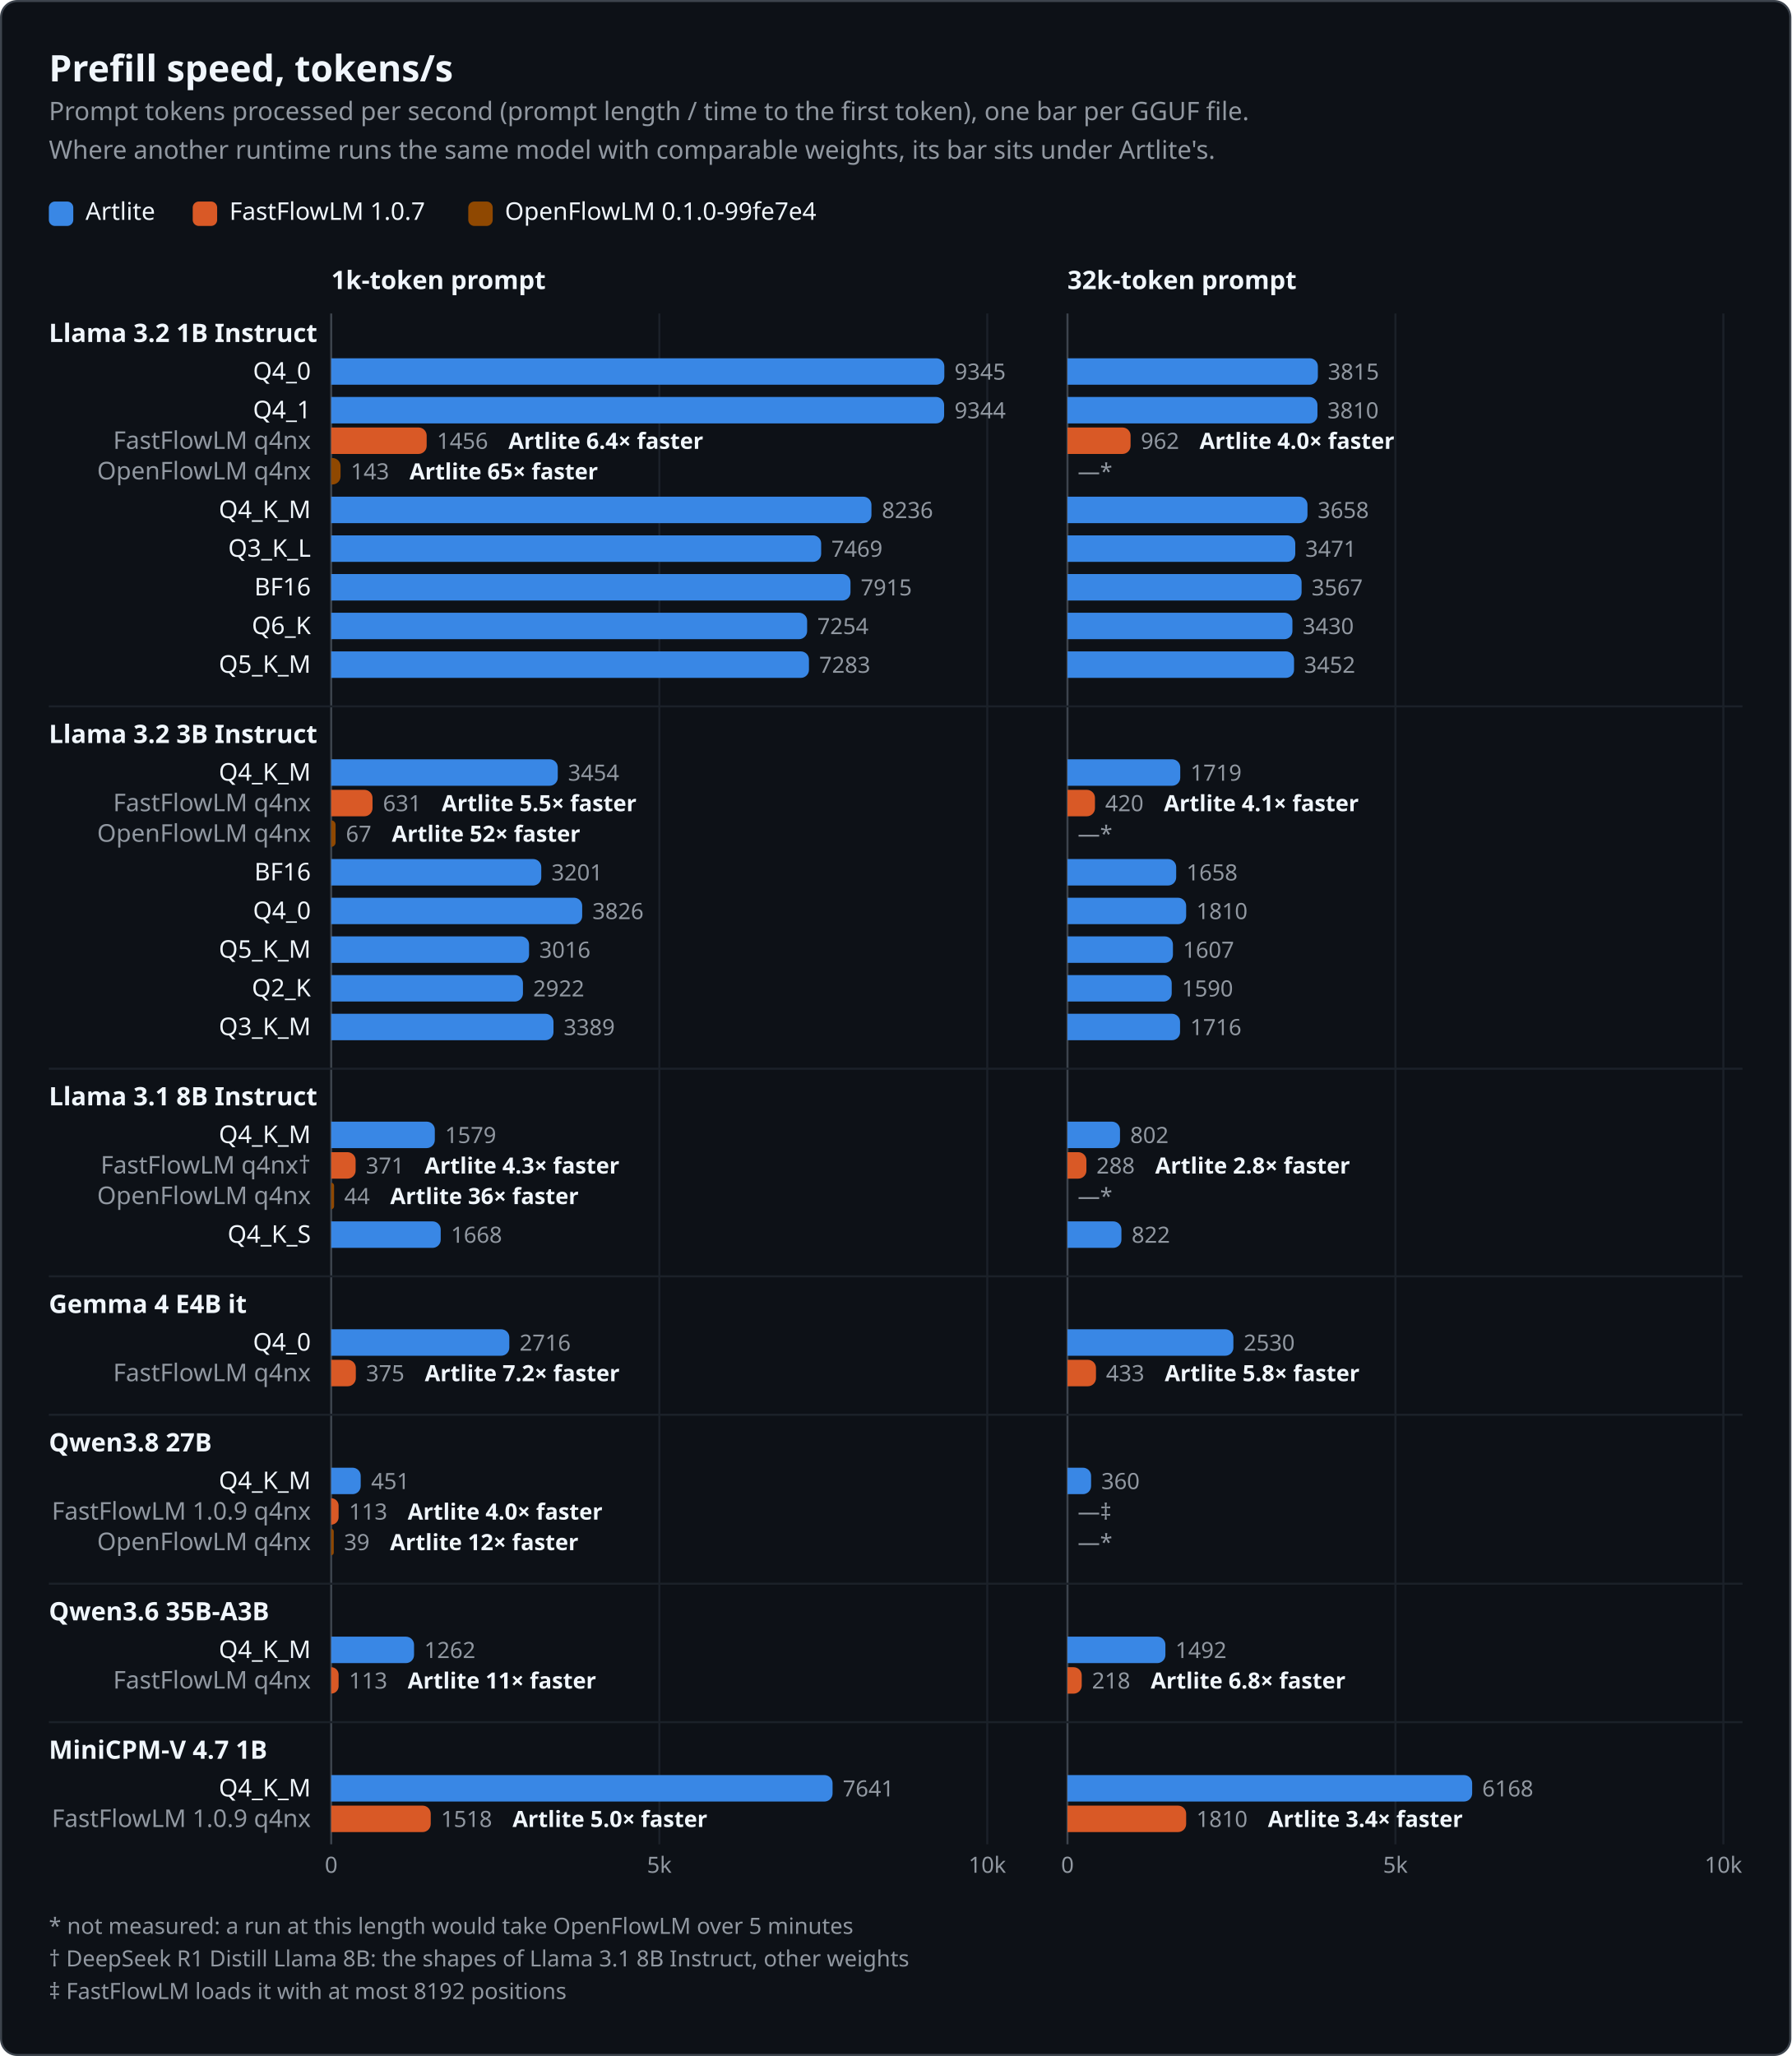
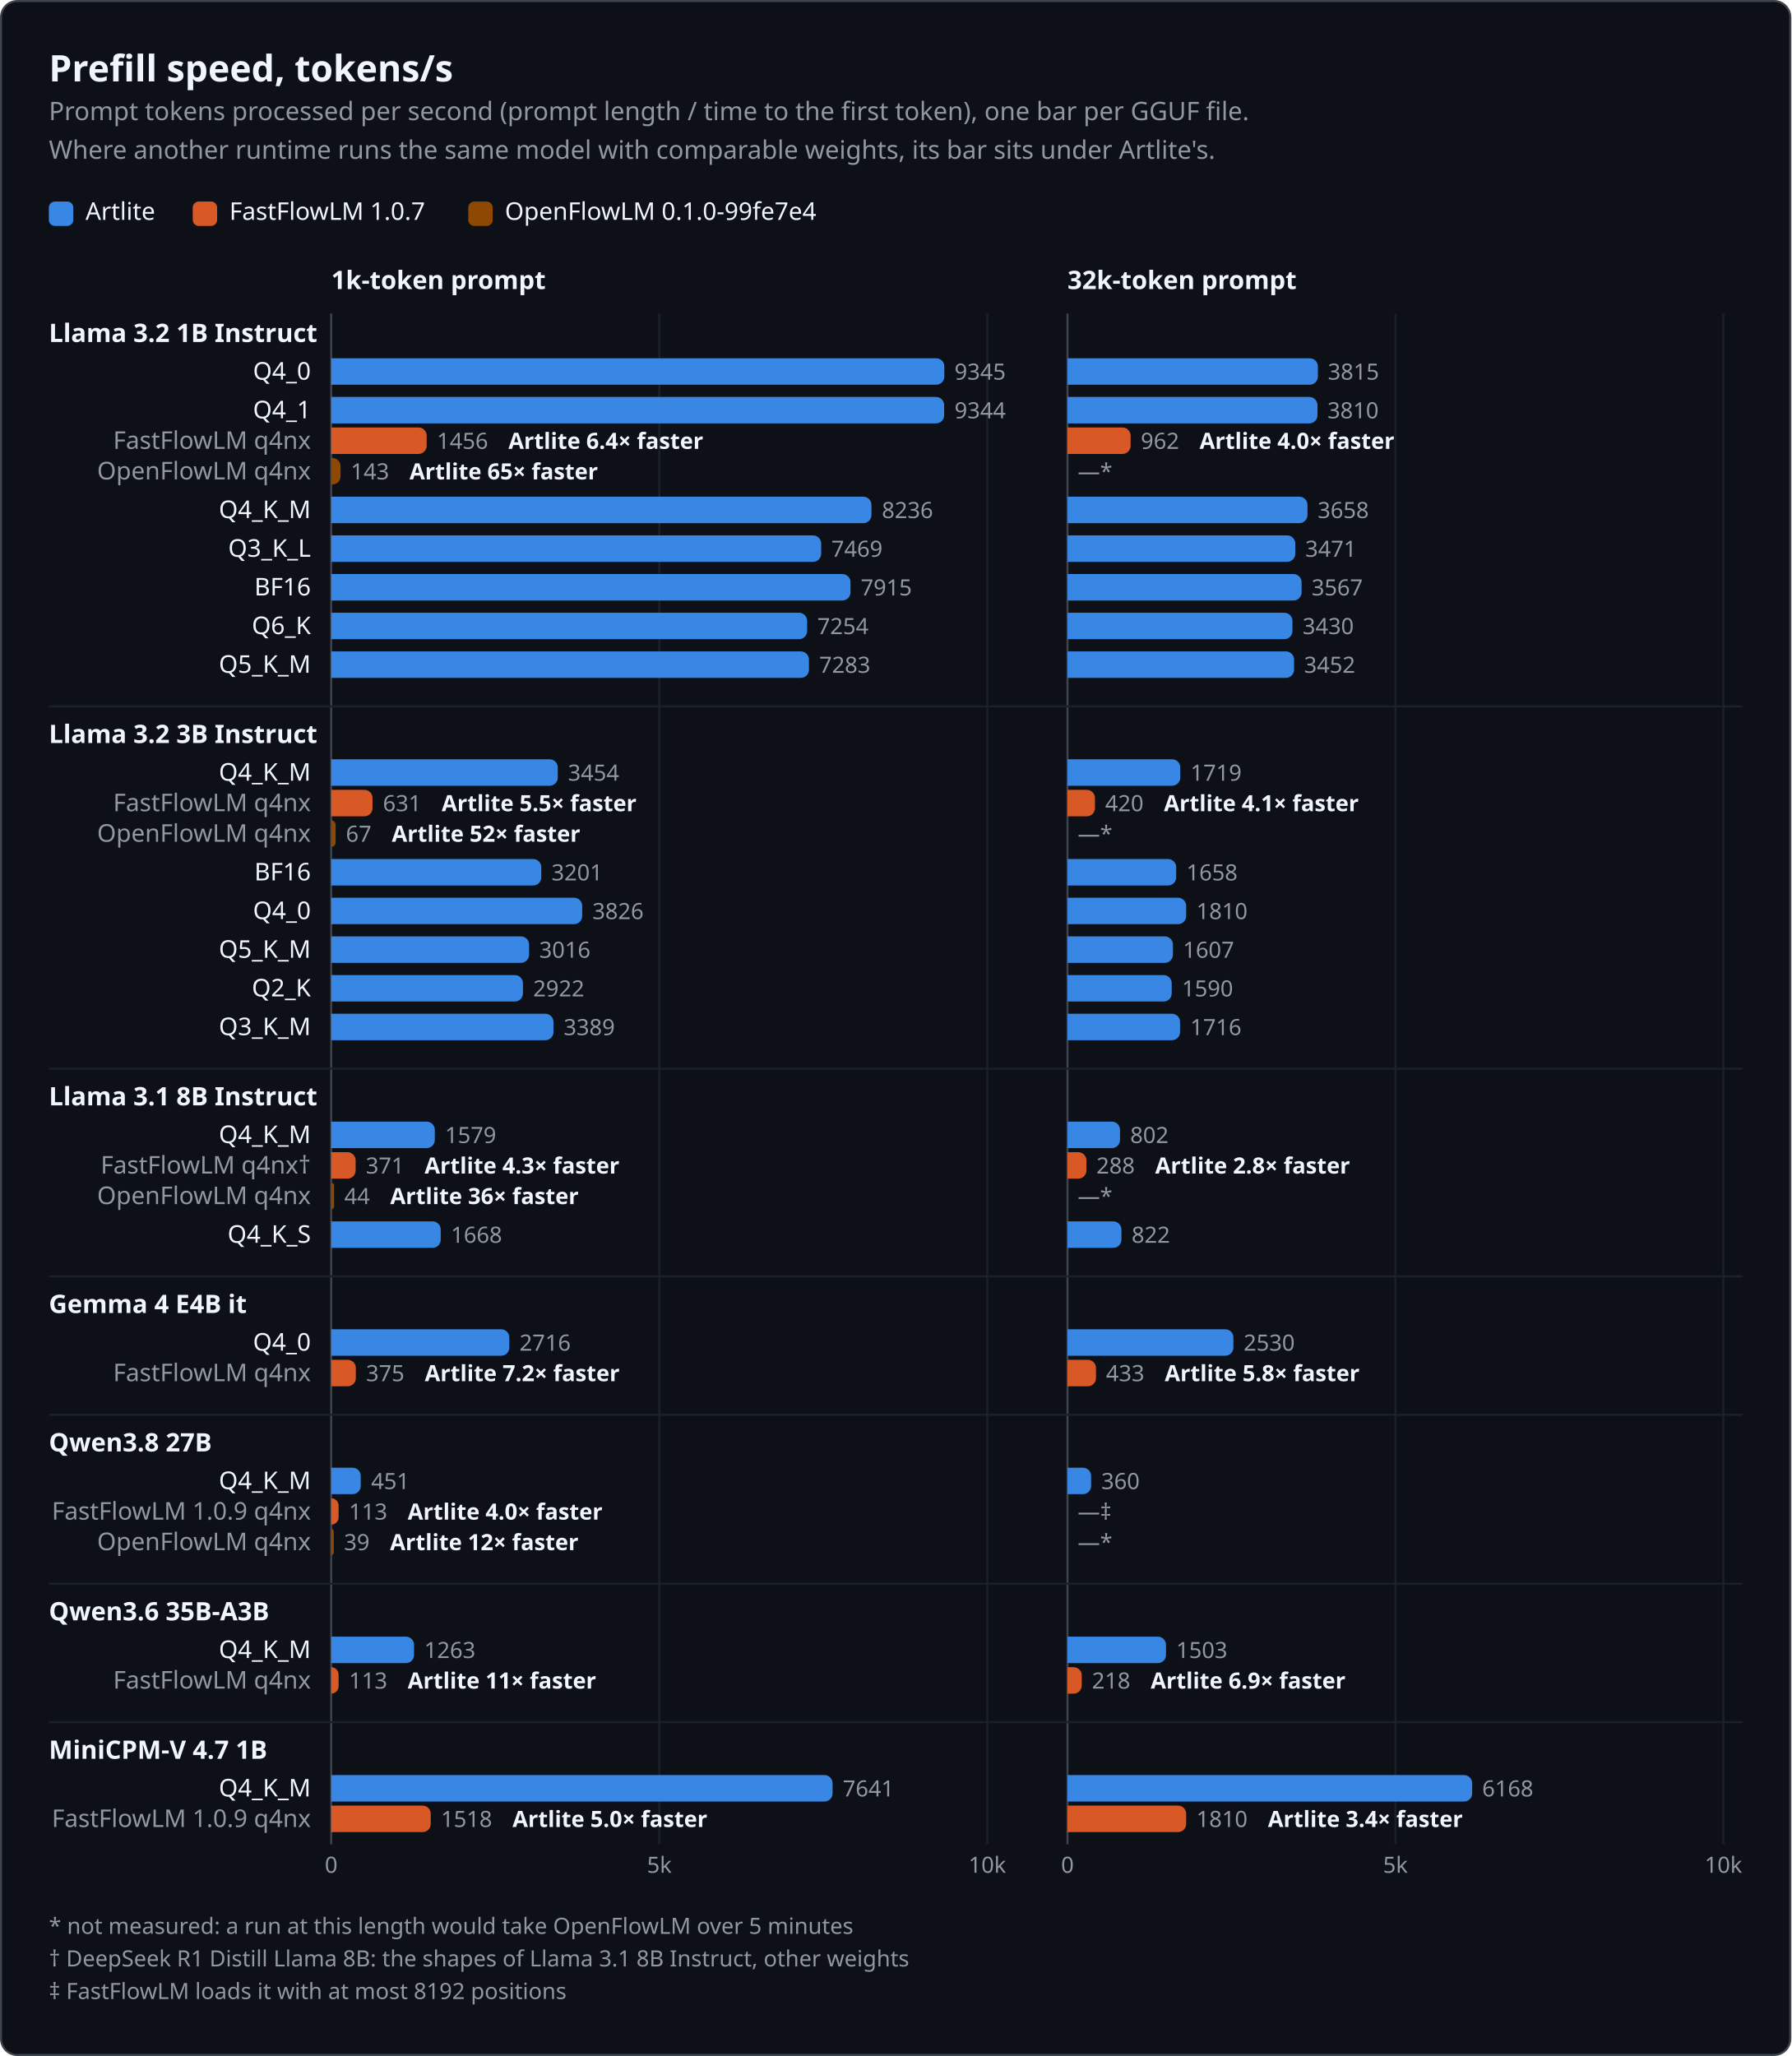
<svg xmlns="http://www.w3.org/2000/svg" width="880" height="1010" viewBox="0 0 880 1010" role="img" aria-labelledby="t d">
  <style>text{font-family:-apple-system, BlinkMacSystemFont, "Segoe UI", "Noto Sans", Helvetica, Arial, sans-serif;font-size:11px;fill:#9198a1;font-variant-numeric:tabular-nums}.title{font-size:18px;font-weight:600;fill:#f0f6fc}.sub{font-size:12.5px}.h{font-size:12.5px;font-weight:600;fill:#f0f6fc}.lbl{font-size:12px;fill:#f0f6fc}.lbl2{font-size:12px}.strong{font-weight:600;fill:#f0f6fc}.muted{fill:#6e7681}.small{font-size:10px}.halo{paint-order:stroke;stroke:#0d1117;stroke-width:3px;stroke-linejoin:round}.grid{stroke:#1b2129}.axis{stroke:#3d444d}.guide{stroke:#2d333b}.bracket{stroke:#9198a1;fill:none}.ft{fill:#1c5cab}.detail{font-size:12px;font-weight:400;fill:#9198a1}.tile{fill:#1b2129;stroke:#9198a1;stroke-width:1}.cut{stroke:#9198a1;stroke-width:.75;fill:none}.f0{fill:#3987e5}.l0{stroke:#3987e5;stroke-width:2;fill:none;stroke-linejoin:round;stroke-linecap:round}.d0{fill:#3987e5;stroke:#0d1117;stroke-width:1.5}.b0{fill:#3987e5;fill-opacity:.16}.f1{fill:#d95926}.l1{stroke:#d95926;stroke-width:2;fill:none;stroke-linejoin:round;stroke-linecap:round}.d1{fill:#d95926;stroke:#0d1117;stroke-width:1.5}.b1{fill:#d95926;fill-opacity:.16}.f2{fill:#199e70}.l2{stroke:#199e70;stroke-width:2;fill:none;stroke-linejoin:round;stroke-linecap:round}.d2{fill:#199e70;stroke:#0d1117;stroke-width:1.5}.b2{fill:#199e70;fill-opacity:.16}.f3{fill:#8f4801}.l3{stroke:#8f4801;stroke-width:2;fill:none;stroke-linejoin:round;stroke-linecap:round}.d3{fill:#8f4801;stroke:#0d1117;stroke-width:1.5}.b3{fill:#8f4801;fill-opacity:.16}</style>
  <rect x="0.5" y="0.5" width="879" height="1009" rx="8" fill="#0d1117" stroke="#3d444d" />
  <text x="24.0" y="40.0" class="title">Prefill speed, tokens/s</text>
  <text x="24.0" y="59.0" class="sub">Prompt tokens processed per second (prompt length / time to the first token), one bar per GGUF file.</text>
  <text x="24.0" y="78.0" class="sub">Where another runtime runs the same model with comparable weights, its bar sits under Artlite's.</text>
  <rect x="24" y="99" width="12" height="12" rx="3" class="f0" />
  <text x="42.0" y="108.0" class="lbl">Artlite</text>
  <rect x="94.672" y="99" width="12" height="12" rx="3" class="f1" />
  <text x="112.7" y="108.0" class="lbl">FastFlowLM 1.0.7</text>
  <rect x="230.036" y="99" width="12" height="12" rx="3" class="f3" />
  <text x="248.0" y="108.0" class="lbl">OpenFlowLM 0.1.0-99fe7e4</text>
  <text x="162.7" y="142.0" class="h">1k-token prompt</text>
  <text x="524.4" y="142.0" class="h">32k-token prompt</text>
  <line x1="162.7" y1="154.0" x2="162.7" y2="906.0" class="axis" />
  <text x="162.7" y="920.0" text-anchor="middle">0</text>
  <line x1="323.9" y1="154.0" x2="323.9" y2="906.0" class="grid" />
  <text x="323.9" y="920.0" text-anchor="middle">5k</text>
  <line x1="485.0" y1="154.0" x2="485.0" y2="906.0" class="grid" />
  <text x="485.0" y="920.0" text-anchor="middle">10k</text>
  <line x1="524.4" y1="154.0" x2="524.4" y2="906.0" class="axis" />
  <text x="524.4" y="920.0" text-anchor="middle">0</text>
  <line x1="685.5" y1="154.0" x2="685.5" y2="906.0" class="grid" />
  <text x="685.5" y="920.0" text-anchor="middle">5k</text>
  <line x1="846.6" y1="154.0" x2="846.6" y2="906.0" class="grid" />
  <text x="846.6" y="920.0" text-anchor="middle">10k</text>
  <text x="24" y="168.0" class="h">Llama 3.2 1B Instruct</text>
  <text x="152.7" y="186.5" text-anchor="end" class="lbl">Q4_0</text>
  <path d="M162.7,176.0h297.2a4.0,4.0 0 0 1 4.0,4.0v5.0a4.0,4.0 0 0 1 -4.0,4.0h-297.2z" class="f0" />
  <text x="468.9" y="186.5">9345</text>
  <path d="M524.4,176.0h119.0a4.0,4.0 0 0 1 4.0,4.0v5.0a4.0,4.0 0 0 1 -4.0,4.0h-119.0z" class="f0" />
  <text x="652.3" y="186.5">3815</text>
  <text x="152.7" y="205.5" text-anchor="end" class="lbl">Q4_1</text>
  <path d="M162.7,195.0h297.1a4.0,4.0 0 0 1 4.0,4.0v5.0a4.0,4.0 0 0 1 -4.0,4.0h-297.1z" class="f0" />
  <text x="468.9" y="205.5">9344</text>
  <path d="M524.4,195.0h118.8a4.0,4.0 0 0 1 4.0,4.0v5.0a4.0,4.0 0 0 1 -4.0,4.0h-118.8z" class="f0" />
  <text x="652.1" y="205.5">3810</text>
  <text x="152.7" y="220.5" text-anchor="end" class="lbl2">FastFlowLM q4nx</text>
  <path d="M162.7,210.0h42.9a4.0,4.0 0 0 1 4.0,4.0v5.0a4.0,4.0 0 0 1 -4.0,4.0h-42.9z" class="f1" />
  <text x="214.6" y="220.5">1456<tspan dx="10" class="strong">Artlite 6.4× faster</tspan>
  </text>
  <path d="M524.4,210.0h27.0a4.0,4.0 0 0 1 4.0,4.0v5.0a4.0,4.0 0 0 1 -4.0,4.0h-27.0z" class="f1" />
  <text x="560.4" y="220.5">962<tspan dx="10" class="strong">Artlite 4.0× faster</tspan>
  </text>
  <text x="152.7" y="235.5" text-anchor="end" class="lbl2">OpenFlowLM q4nx</text>
  <path d="M162.7,225.0h0.6a4.0,4.0 0 0 1 4.0,4.0v5.0a4.0,4.0 0 0 1 -4.0,4.0h-0.6z" class="f3" />
  <text x="172.3" y="235.5">143<tspan dx="10" class="strong">Artlite 65× faster</tspan>
  </text>
  <text x="529.4" y="235.5">—*</text>
  <text x="152.7" y="254.5" text-anchor="end" class="lbl">Q4_K_M</text>
  <path d="M162.7,244.0h261.4a4.0,4.0 0 0 1 4.0,4.0v5.0a4.0,4.0 0 0 1 -4.0,4.0h-261.4z" class="f0" />
  <text x="433.2" y="254.5">8236</text>
  <path d="M524.4,244.0h113.9a4.0,4.0 0 0 1 4.0,4.0v5.0a4.0,4.0 0 0 1 -4.0,4.0h-113.9z" class="f0" />
  <text x="647.3" y="254.5">3658</text>
  <text x="152.7" y="273.5" text-anchor="end" class="lbl">Q3_K_L</text>
  <path d="M162.7,263.0h236.7a4.0,4.0 0 0 1 4.0,4.0v5.0a4.0,4.0 0 0 1 -4.0,4.0h-236.7z" class="f0" />
  <text x="408.4" y="273.5">7469</text>
  <path d="M524.4,263.0h107.9a4.0,4.0 0 0 1 4.0,4.0v5.0a4.0,4.0 0 0 1 -4.0,4.0h-107.9z" class="f0" />
  <text x="641.2" y="273.5">3471</text>
  <text x="152.7" y="292.5" text-anchor="end" class="lbl">BF16</text>
  <path d="M162.7,282.0h251.1a4.0,4.0 0 0 1 4.0,4.0v5.0a4.0,4.0 0 0 1 -4.0,4.0h-251.1z" class="f0" />
  <text x="422.8" y="292.5">7915</text>
  <path d="M524.4,282.0h111.0a4.0,4.0 0 0 1 4.0,4.0v5.0a4.0,4.0 0 0 1 -4.0,4.0h-111.0z" class="f0" />
  <text x="644.3" y="292.5">3567</text>
  <text x="152.7" y="311.5" text-anchor="end" class="lbl">Q6_K</text>
  <path d="M162.7,301.0h229.8a4.0,4.0 0 0 1 4.0,4.0v5.0a4.0,4.0 0 0 1 -4.0,4.0h-229.8z" class="f0" />
  <text x="401.5" y="311.5">7254</text>
  <path d="M524.4,301.0h106.5a4.0,4.0 0 0 1 4.0,4.0v5.0a4.0,4.0 0 0 1 -4.0,4.0h-106.5z" class="f0" />
  <text x="639.9" y="311.5">3430</text>
  <text x="152.7" y="330.5" text-anchor="end" class="lbl">Q5_K_M</text>
  <path d="M162.7,320.0h230.7a4.0,4.0 0 0 1 4.0,4.0v5.0a4.0,4.0 0 0 1 -4.0,4.0h-230.7z" class="f0" />
  <text x="402.4" y="330.5">7283</text>
  <path d="M524.4,320.0h107.3a4.0,4.0 0 0 1 4.0,4.0v5.0a4.0,4.0 0 0 1 -4.0,4.0h-107.3z" class="f0" />
  <text x="640.6" y="330.5">3452</text>
  <line x1="24" y1="347.0" x2="856" y2="347.0" class="grid" />
  <text x="24" y="365.0" class="h">Llama 3.2 3B Instruct</text>
  <text x="152.7" y="383.5" text-anchor="end" class="lbl">Q4_K_M</text>
  <path d="M162.7,373.0h107.3a4.0,4.0 0 0 1 4.0,4.0v5.0a4.0,4.0 0 0 1 -4.0,4.0h-107.3z" class="f0" />
  <text x="279.0" y="383.5">3454</text>
  <path d="M524.4,373.0h51.4a4.0,4.0 0 0 1 4.0,4.0v5.0a4.0,4.0 0 0 1 -4.0,4.0h-51.4z" class="f0" />
  <text x="584.8" y="383.5">1719</text>
  <text x="152.7" y="398.5" text-anchor="end" class="lbl2">FastFlowLM q4nx</text>
  <path d="M162.7,388.0h16.3a4.0,4.0 0 0 1 4.0,4.0v5.0a4.0,4.0 0 0 1 -4.0,4.0h-16.3z" class="f1" />
  <text x="188.1" y="398.5">631<tspan dx="10" class="strong">Artlite 5.5× faster</tspan>
  </text>
  <path d="M524.4,388.0h9.5a4.0,4.0 0 0 1 4.0,4.0v5.0a4.0,4.0 0 0 1 -4.0,4.0h-9.5z" class="f1" />
  <text x="542.9" y="398.5">420<tspan dx="10" class="strong">Artlite 4.1× faster</tspan>
  </text>
  <text x="152.7" y="413.5" text-anchor="end" class="lbl2">OpenFlowLM q4nx</text>
  <path d="M162.7,403.0h0.0a2.159,2.159 0 0 1 2.159,2.159v8.7a2.159,2.159 0 0 1 -2.159,2.159h0.0z" class="f3" />
  <text x="169.9" y="413.5">67<tspan dx="10" class="strong">Artlite 52× faster</tspan>
  </text>
  <text x="529.4" y="413.5">—*</text>
  <text x="152.7" y="432.5" text-anchor="end" class="lbl">BF16</text>
  <path d="M162.7,422.0h99.2a4.0,4.0 0 0 1 4.0,4.0v5.0a4.0,4.0 0 0 1 -4.0,4.0h-99.2z" class="f0" />
  <text x="270.9" y="432.5">3201</text>
  <path d="M524.4,422.0h49.4a4.0,4.0 0 0 1 4.0,4.0v5.0a4.0,4.0 0 0 1 -4.0,4.0h-49.4z" class="f0" />
  <text x="582.8" y="432.5">1658</text>
  <text x="152.7" y="451.5" text-anchor="end" class="lbl">Q4_0</text>
  <path d="M162.7,441.0h119.3a4.0,4.0 0 0 1 4.0,4.0v5.0a4.0,4.0 0 0 1 -4.0,4.0h-119.3z" class="f0" />
  <text x="291.0" y="451.5">3826</text>
  <path d="M524.4,441.0h54.3a4.0,4.0 0 0 1 4.0,4.0v5.0a4.0,4.0 0 0 1 -4.0,4.0h-54.3z" class="f0" />
  <text x="587.7" y="451.5">1810</text>
  <text x="152.7" y="470.5" text-anchor="end" class="lbl">Q5_K_M</text>
  <path d="M162.7,460.0h93.2a4.0,4.0 0 0 1 4.0,4.0v5.0a4.0,4.0 0 0 1 -4.0,4.0h-93.2z" class="f0" />
  <text x="264.9" y="470.5">3016</text>
  <path d="M524.4,460.0h47.8a4.0,4.0 0 0 1 4.0,4.0v5.0a4.0,4.0 0 0 1 -4.0,4.0h-47.8z" class="f0" />
  <text x="581.1" y="470.5">1607</text>
  <text x="152.7" y="489.5" text-anchor="end" class="lbl">Q2_K</text>
  <path d="M162.7,479.0h90.2a4.0,4.0 0 0 1 4.0,4.0v5.0a4.0,4.0 0 0 1 -4.0,4.0h-90.2z" class="f0" />
  <text x="261.9" y="489.5">2922</text>
  <path d="M524.4,479.0h47.2a4.0,4.0 0 0 1 4.0,4.0v5.0a4.0,4.0 0 0 1 -4.0,4.0h-47.2z" class="f0" />
  <text x="580.6" y="489.5">1590</text>
  <text x="152.7" y="508.5" text-anchor="end" class="lbl">Q3_K_M</text>
  <path d="M162.7,498.0h105.2a4.0,4.0 0 0 1 4.0,4.0v5.0a4.0,4.0 0 0 1 -4.0,4.0h-105.2z" class="f0" />
  <text x="276.9" y="508.5">3389</text>
  <path d="M524.4,498.0h51.3a4.0,4.0 0 0 1 4.0,4.0v5.0a4.0,4.0 0 0 1 -4.0,4.0h-51.3z" class="f0" />
  <text x="584.7" y="508.5">1716</text>
  <line x1="24" y1="525.0" x2="856" y2="525.0" class="grid" />
  <text x="24" y="543.0" class="h">Llama 3.1 8B Instruct</text>
  <text x="152.7" y="561.5" text-anchor="end" class="lbl">Q4_K_M</text>
  <path d="M162.7,551.0h46.9a4.0,4.0 0 0 1 4.0,4.0v5.0a4.0,4.0 0 0 1 -4.0,4.0h-46.9z" class="f0" />
  <text x="218.6" y="561.5">1579</text>
  <path d="M524.4,551.0h21.8a4.0,4.0 0 0 1 4.0,4.0v5.0a4.0,4.0 0 0 1 -4.0,4.0h-21.8z" class="f0" />
  <text x="555.2" y="561.5">802</text>
  <text x="152.7" y="576.5" text-anchor="end" class="lbl2">FastFlowLM q4nx†</text>
  <path d="M162.7,566.0h8.0a4.0,4.0 0 0 1 4.0,4.0v5.0a4.0,4.0 0 0 1 -4.0,4.0h-8.0z" class="f1" />
  <text x="179.7" y="576.5">371<tspan dx="10" class="strong">Artlite 4.3× faster</tspan>
  </text>
  <path d="M524.4,566.0h5.3a4.0,4.0 0 0 1 4.0,4.0v5.0a4.0,4.0 0 0 1 -4.0,4.0h-5.3z" class="f1" />
  <text x="538.6" y="576.5">288<tspan dx="10" class="strong">Artlite 2.8× faster</tspan>
  </text>
  <text x="152.7" y="591.5" text-anchor="end" class="lbl2">OpenFlowLM q4nx</text>
  <path d="M162.7,581.0h0.0a1.418,1.418 0 0 1 1.418,1.418v10.2a1.418,1.418 0 0 1 -1.418,1.418h0.0z" class="f3" />
  <text x="169.1" y="591.5">44<tspan dx="10" class="strong">Artlite 36× faster</tspan>
  </text>
  <text x="529.4" y="591.5">—*</text>
  <text x="152.7" y="610.5" text-anchor="end" class="lbl">Q4_K_S</text>
  <path d="M162.7,600.0h49.8a4.0,4.0 0 0 1 4.0,4.0v5.0a4.0,4.0 0 0 1 -4.0,4.0h-49.8z" class="f0" />
  <text x="221.5" y="610.5">1668</text>
  <path d="M524.4,600.0h22.5a4.0,4.0 0 0 1 4.0,4.0v5.0a4.0,4.0 0 0 1 -4.0,4.0h-22.5z" class="f0" />
  <text x="555.9" y="610.5">822</text>
  <line x1="24" y1="627.0" x2="856" y2="627.0" class="grid" />
  <text x="24" y="645.0" class="h">Gemma 4 E4B it</text>
  <text x="152.7" y="663.5" text-anchor="end" class="lbl">Q4_0</text>
  <path d="M162.7,653.0h83.5a4.0,4.0 0 0 1 4.0,4.0v5.0a4.0,4.0 0 0 1 -4.0,4.0h-83.5z" class="f0" />
  <text x="255.2" y="663.5">2716</text>
  <path d="M524.4,653.0h77.5a4.0,4.0 0 0 1 4.0,4.0v5.0a4.0,4.0 0 0 1 -4.0,4.0h-77.5z" class="f0" />
  <text x="610.9" y="663.5">2530</text>
  <text x="152.7" y="678.5" text-anchor="end" class="lbl2">FastFlowLM q4nx</text>
  <path d="M162.7,668.0h8.1a4.0,4.0 0 0 1 4.0,4.0v5.0a4.0,4.0 0 0 1 -4.0,4.0h-8.1z" class="f1" />
  <text x="179.8" y="678.5">375<tspan dx="10" class="strong">Artlite 7.2× faster</tspan>
  </text>
  <path d="M524.4,668.0h10.0a4.0,4.0 0 0 1 4.0,4.0v5.0a4.0,4.0 0 0 1 -4.0,4.0h-10.0z" class="f1" />
  <text x="543.3" y="678.5">433<tspan dx="10" class="strong">Artlite 5.8× faster</tspan>
  </text>
  <line x1="24" y1="695.0" x2="856" y2="695.0" class="grid" />
  <text x="24" y="713.0" class="h">Qwen3.8 27B</text>
  <text x="152.7" y="731.5" text-anchor="end" class="lbl">Q4_K_M</text>
  <path d="M162.7,721.0h10.5a4.0,4.0 0 0 1 4.0,4.0v5.0a4.0,4.0 0 0 1 -4.0,4.0h-10.5z" class="f0" />
  <text x="182.3" y="731.5">451</text>
  <path d="M524.4,721.0h7.6a4.0,4.0 0 0 1 4.0,4.0v5.0a4.0,4.0 0 0 1 -4.0,4.0h-7.6z" class="f0" />
  <text x="541.0" y="731.5">360</text>
  <text x="152.7" y="746.5" text-anchor="end" class="lbl2">FastFlowLM 1.0.9 q4nx</text>
  <path d="M162.7,736.0h0.0a3.642,3.642 0 0 1 3.642,3.642v5.7a3.642,3.642 0 0 1 -3.642,3.642h0.0z" class="f1" />
  <text x="171.4" y="746.5">113<tspan dx="10" class="strong">Artlite 4.0× faster</tspan>
  </text>
  <text x="529.4" y="746.5">—‡</text>
  <text x="152.7" y="761.5" text-anchor="end" class="lbl2">OpenFlowLM q4nx</text>
  <path d="M162.7,751.0h0.0a1.257,1.257 0 0 1 1.257,1.257v10.5a1.257,1.257 0 0 1 -1.257,1.257h0.0z" class="f3" />
  <text x="169.0" y="761.5">39<tspan dx="10" class="strong">Artlite 12× faster</tspan>
  </text>
  <text x="529.4" y="761.5">—*</text>
  <line x1="24" y1="778.0" x2="856" y2="778.0" class="grid" />
  <text x="24" y="796.0" class="h">Qwen3.6 35B-A3B</text>
  <text x="152.7" y="814.5" text-anchor="end" class="lbl">Q4_K_M</text>
  <path d="M162.7,804.0h36.7a4.0,4.0 0 0 1 4.0,4.0v5.0a4.0,4.0 0 0 1 -4.0,4.0h-36.7z" class="f0" />
-   <text x="208.4" y="814.5">1262</text>
-   <path d="M524.4,804.0h44.1a4.0,4.0 0 0 1 4.0,4.0v5.0a4.0,4.0 0 0 1 -4.0,4.0h-44.1z" class="f0" />
-   <text x="577.4" y="814.5">1492</text>
+   <text x="208.4" y="814.5">1263</text>
+   <path d="M524.4,804.0h44.4a4.0,4.0 0 0 1 4.0,4.0v5.0a4.0,4.0 0 0 1 -4.0,4.0h-44.4z" class="f0" />
+   <text x="577.8" y="814.5">1503</text>
  <text x="152.7" y="829.5" text-anchor="end" class="lbl2">FastFlowLM q4nx</text>
  <path d="M162.7,819.0h0.0a3.642,3.642 0 0 1 3.642,3.642v5.7a3.642,3.642 0 0 1 -3.642,3.642h0.0z" class="f1" />
  <text x="171.4" y="829.5">113<tspan dx="10" class="strong">Artlite 11× faster</tspan>
  </text>
  <path d="M524.4,819.0h3.0a4.0,4.0 0 0 1 4.0,4.0v5.0a4.0,4.0 0 0 1 -4.0,4.0h-3.0z" class="f1" />
-   <text x="536.4" y="829.5">218<tspan dx="10" class="strong">Artlite 6.8× faster</tspan>
+   <text x="536.4" y="829.5">218<tspan dx="10" class="strong">Artlite 6.9× faster</tspan>
  </text>
  <line x1="24" y1="846.0" x2="856" y2="846.0" class="grid" />
  <text x="24" y="864.0" class="h">MiniCPM-V 4.7 1B</text>
  <text x="152.7" y="882.5" text-anchor="end" class="lbl">Q4_K_M</text>
  <path d="M162.7,872.0h242.3a4.0,4.0 0 0 1 4.0,4.0v5.0a4.0,4.0 0 0 1 -4.0,4.0h-242.3z" class="f0" />
  <text x="414.0" y="882.5">7641</text>
  <path d="M524.4,872.0h194.8a4.0,4.0 0 0 1 4.0,4.0v5.0a4.0,4.0 0 0 1 -4.0,4.0h-194.8z" class="f0" />
  <text x="728.1" y="882.5">6168</text>
  <text x="152.7" y="897.5" text-anchor="end" class="lbl2">FastFlowLM 1.0.9 q4nx</text>
  <path d="M162.7,887.0h44.9a4.0,4.0 0 0 1 4.0,4.0v5.0a4.0,4.0 0 0 1 -4.0,4.0h-44.9z" class="f1" />
  <text x="216.6" y="897.5">1518<tspan dx="10" class="strong">Artlite 5.0× faster</tspan>
  </text>
  <path d="M524.4,887.0h54.3a4.0,4.0 0 0 1 4.0,4.0v5.0a4.0,4.0 0 0 1 -4.0,4.0h-54.3z" class="f1" />
  <text x="587.7" y="897.5">1810<tspan dx="10" class="strong">Artlite 3.4× faster</tspan>
  </text>
  <text x="24.0" y="950.0">* not measured: a run at this length would take OpenFlowLM over 5 minutes</text>
  <text x="24.0" y="966.0">† DeepSeek R1 Distill Llama 8B: the shapes of Llama 3.1 8B Instruct, other weights</text>
  <text x="24.0" y="982.0">‡ FastFlowLM loads it with at most 8192 positions</text>
</svg>
